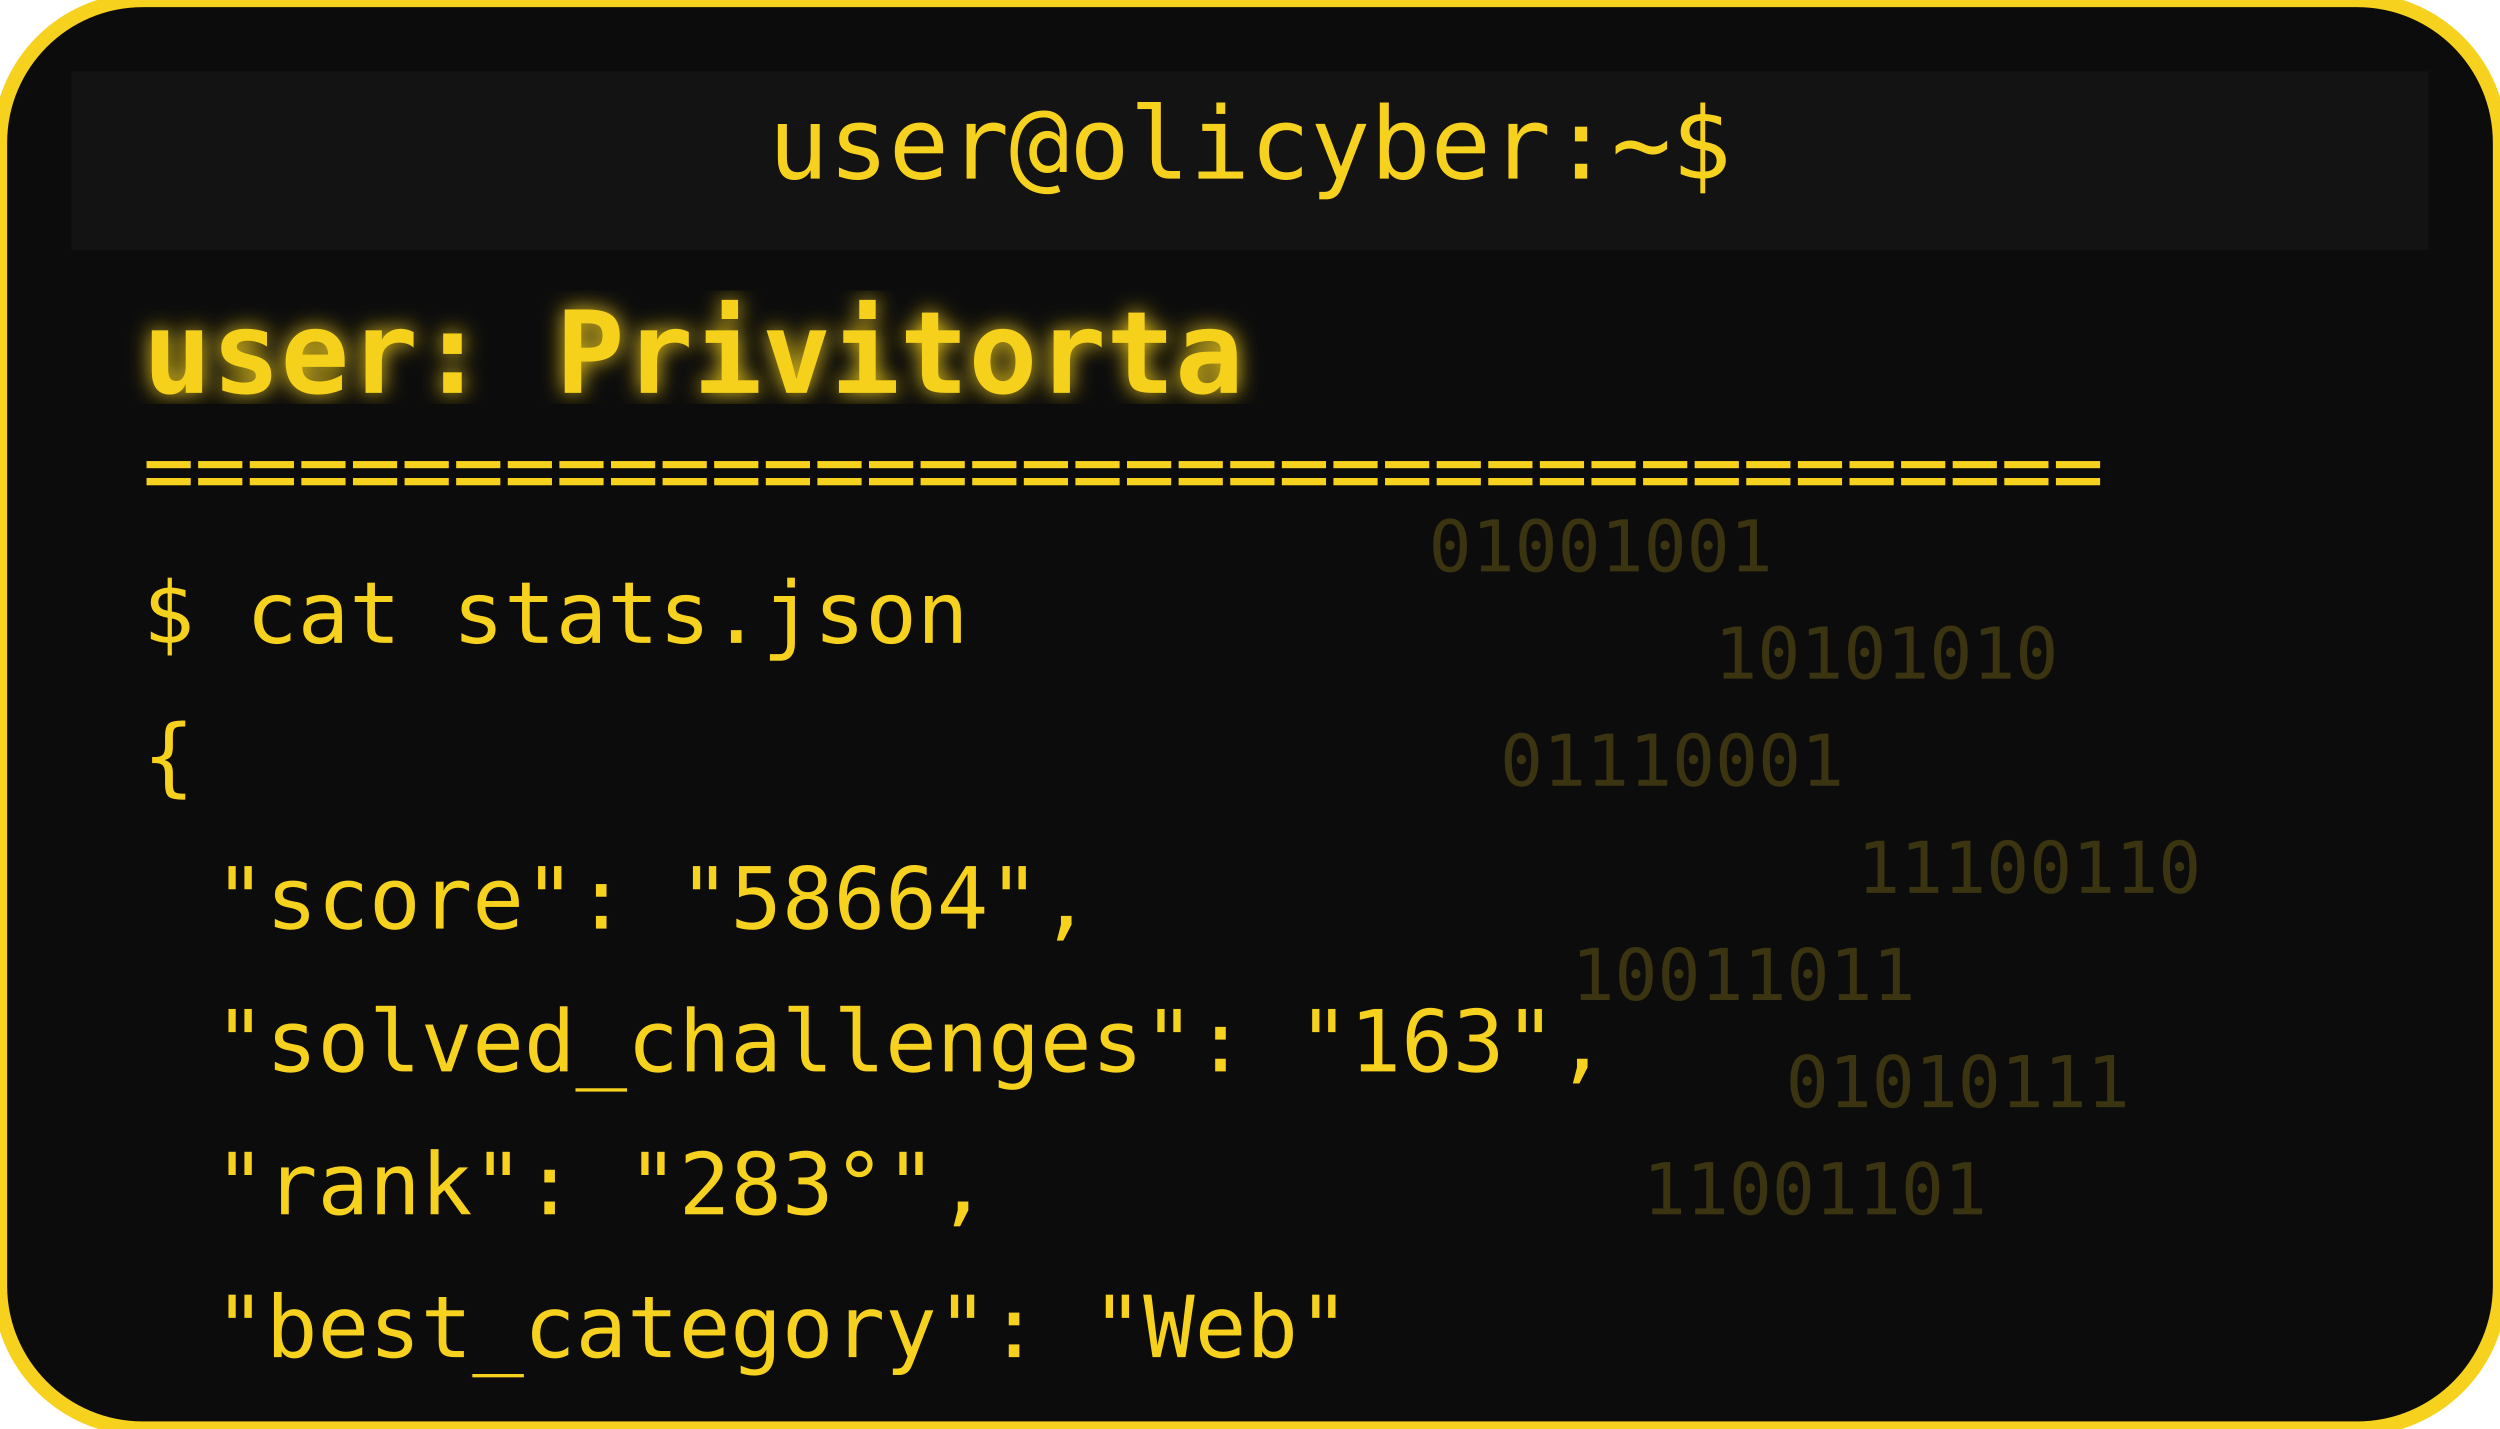
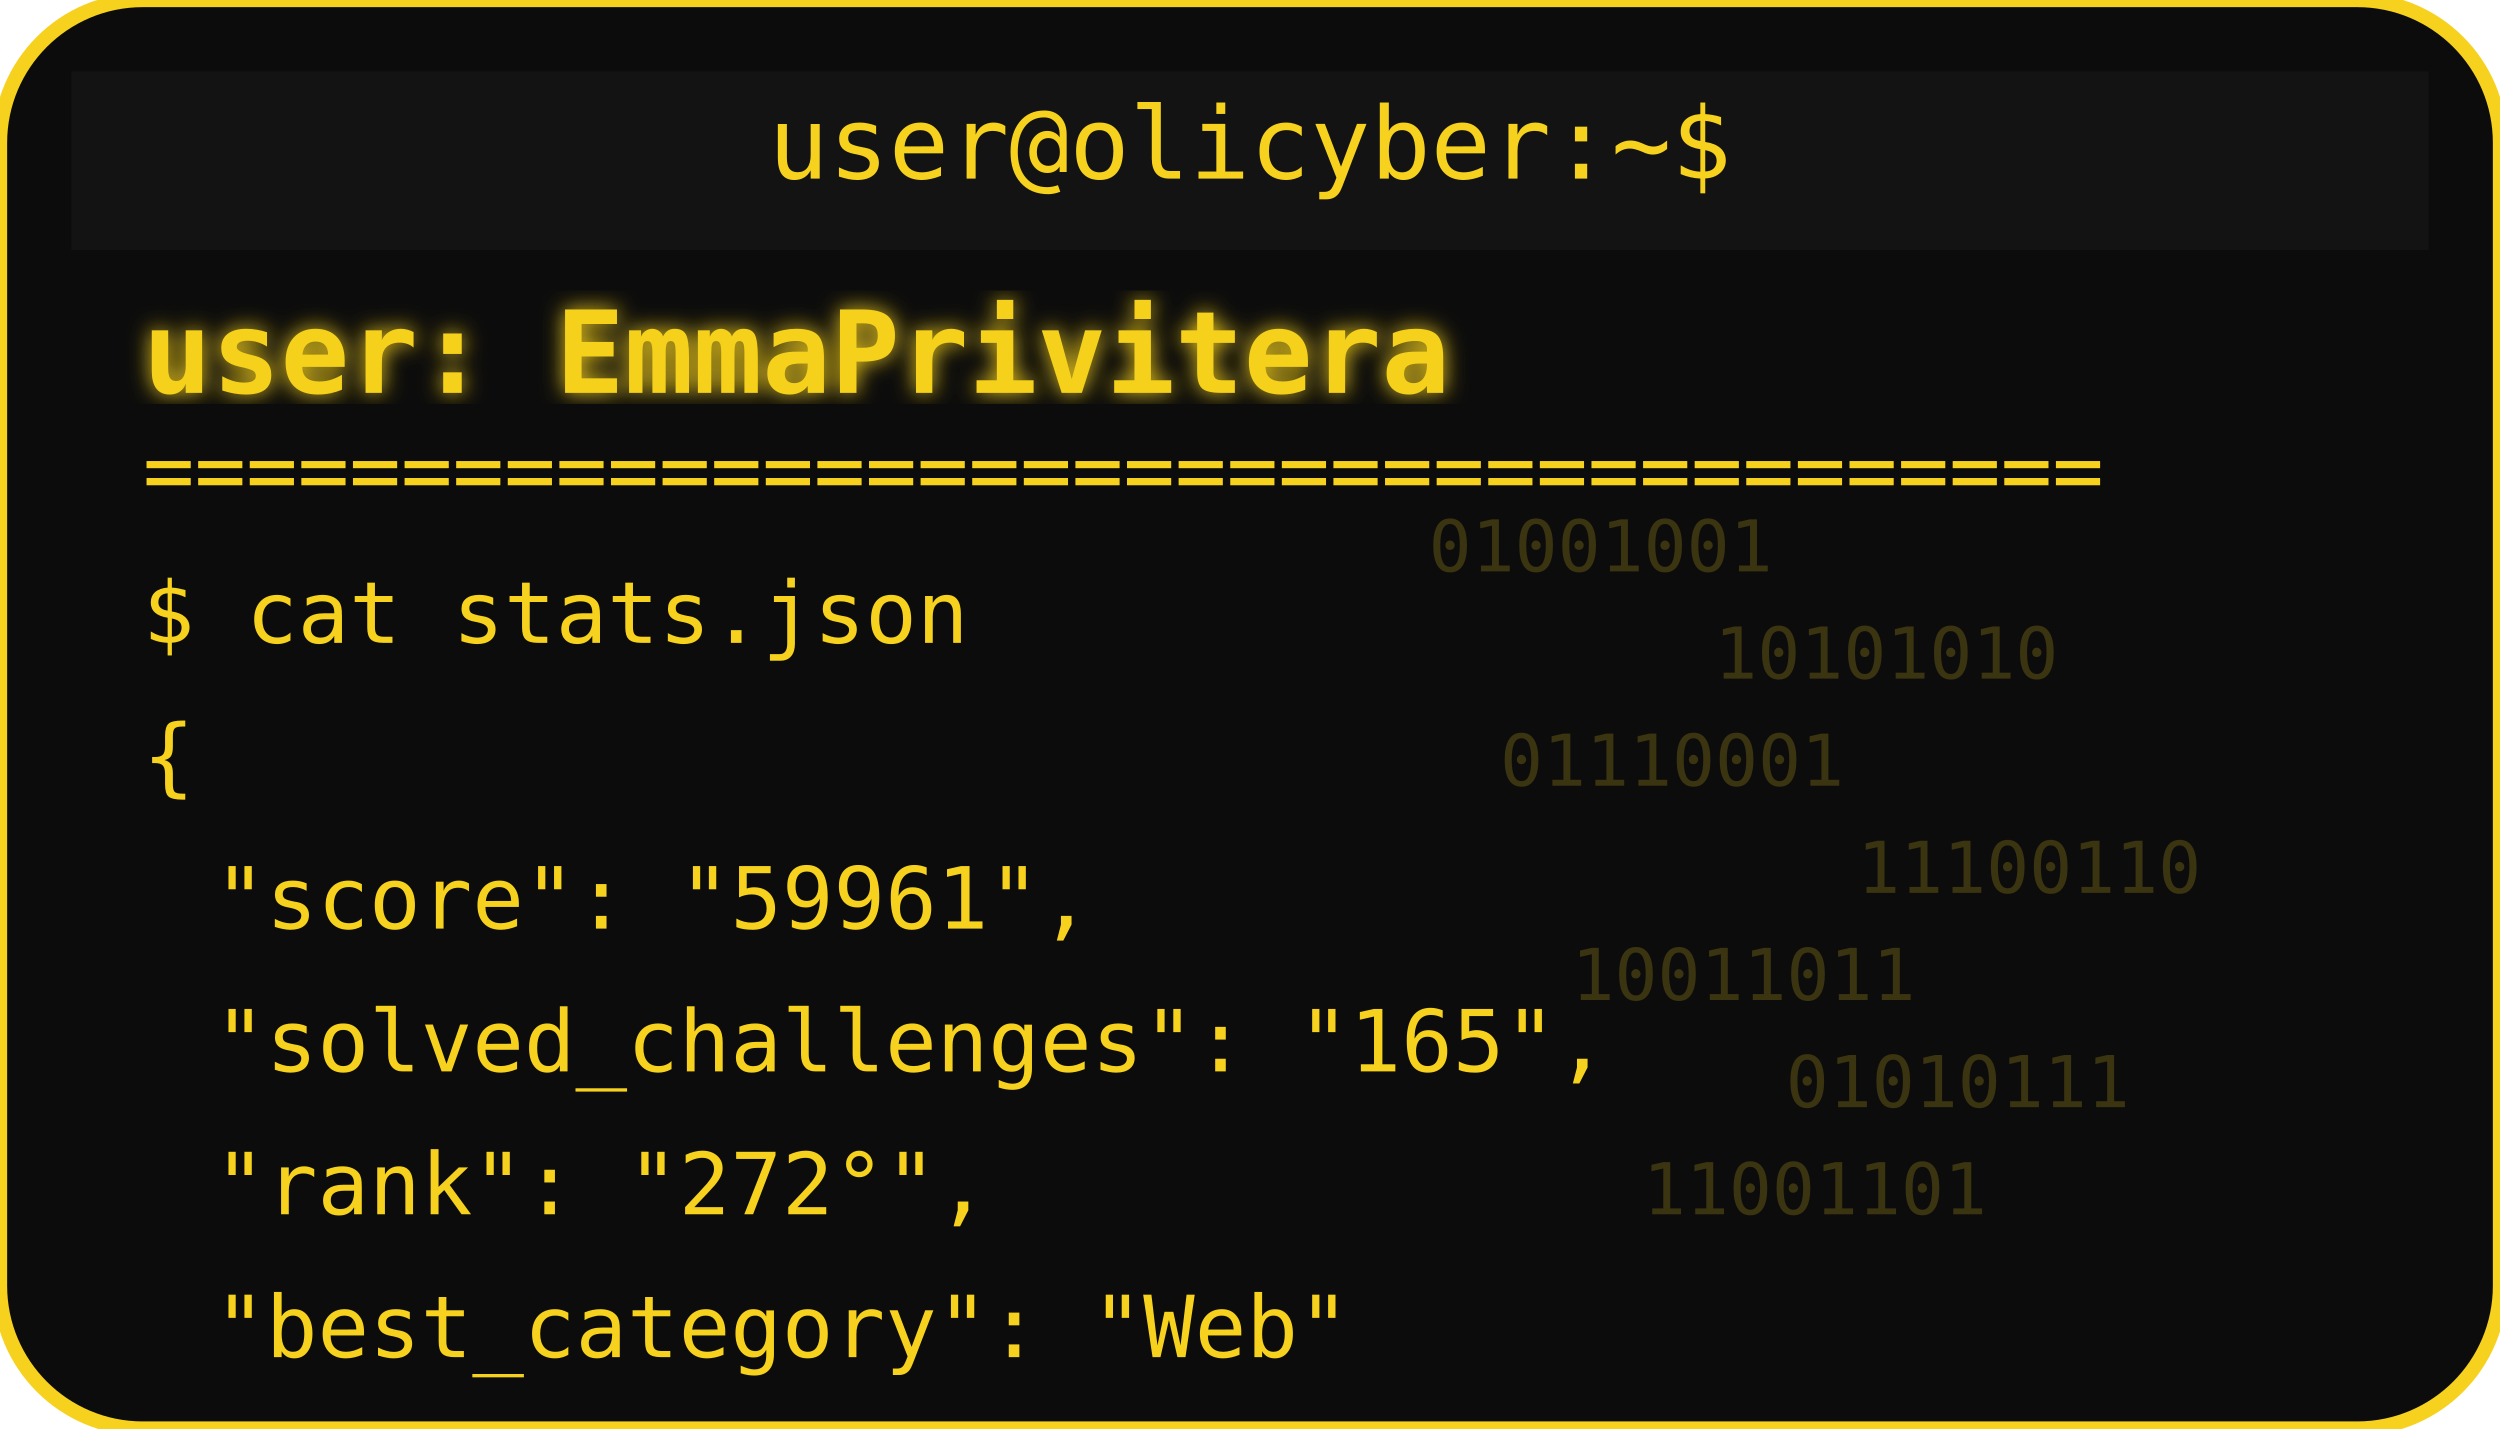
<svg xmlns="http://www.w3.org/2000/svg" width="350" height="200" viewBox="0 0 350 200">
  <defs>
    <filter id="matrixGlow">
      <feDropShadow dx="0" dy="0" stdDeviation="1.5" flood-color="#F6D11E" />
    </filter>
  </defs>
  <rect width="350" height="200" rx="20" fill="#0c0c0c" stroke="#F6D11E" stroke-width="2" />
  <rect x="10" y="10" width="330" height="25" rx="0" fill="#131313" />
  <text x="175" y="25" text-anchor="middle" font-family="monospace" font-size="14" fill="#F6D11E">user@olicyber:~$</text>
-   <text x="20" y="55" font-family="monospace" font-weight="bold" font-size="16" fill="#F6D11E" filter="url(#matrixGlow)">user: Privitorta</text>
+   <text x="20" y="55" font-family="monospace" font-weight="bold" font-size="16" fill="#F6D11E" filter="url(#matrixGlow)">user: EmmaPrivitera</text>
  <text x="20" y="70" font-family="monospace" font-size="12" fill="#F6D11E">======================================</text>
  <text x="20" y="90" font-family="monospace" font-size="12" fill="#F6D11E">$ cat stats.json</text>
  <text x="20" y="110" font-family="monospace" font-size="12" fill="#F6D11E">{</text>
-   <text x="30" y="130" font-family="monospace" font-size="12" fill="#F6D11E"> "score": "58664",</text>
-   <text x="30" y="150" font-family="monospace" font-size="12" fill="#F6D11E"> "solved_challenges": "163",</text>
-   <text x="30" y="170" font-family="monospace" font-size="12" fill="#F6D11E"> "rank": "283°",</text>
+   <text x="30" y="130" font-family="monospace" font-size="12" fill="#F6D11E"> "score": "59961",</text>
+   <text x="30" y="150" font-family="monospace" font-size="12" fill="#F6D11E"> "solved_challenges": "165",</text>
+   <text x="30" y="170" font-family="monospace" font-size="12" fill="#F6D11E"> "rank": "272°",</text>
  <text x="30" y="190" font-family="monospace" font-size="12" fill="#F6D11E"> "best_category": "Web"</text>
  <g opacity="0.2">
    <text x="200" y="80" font-family="monospace" font-size="10" fill="#F6D11E">01001001</text>
    <text x="240" y="95" font-family="monospace" font-size="10" fill="#F6D11E">10101010</text>
    <text x="210" y="110" font-family="monospace" font-size="10" fill="#F6D11E">01110001</text>
    <text x="260" y="125" font-family="monospace" font-size="10" fill="#F6D11E">11100110</text>
    <text x="220" y="140" font-family="monospace" font-size="10" fill="#F6D11E">10011011</text>
    <text x="250" y="155" font-family="monospace" font-size="10" fill="#F6D11E">01010111</text>
    <text x="230" y="170" font-family="monospace" font-size="10" fill="#F6D11E">11001101</text>
  </g>
</svg>
